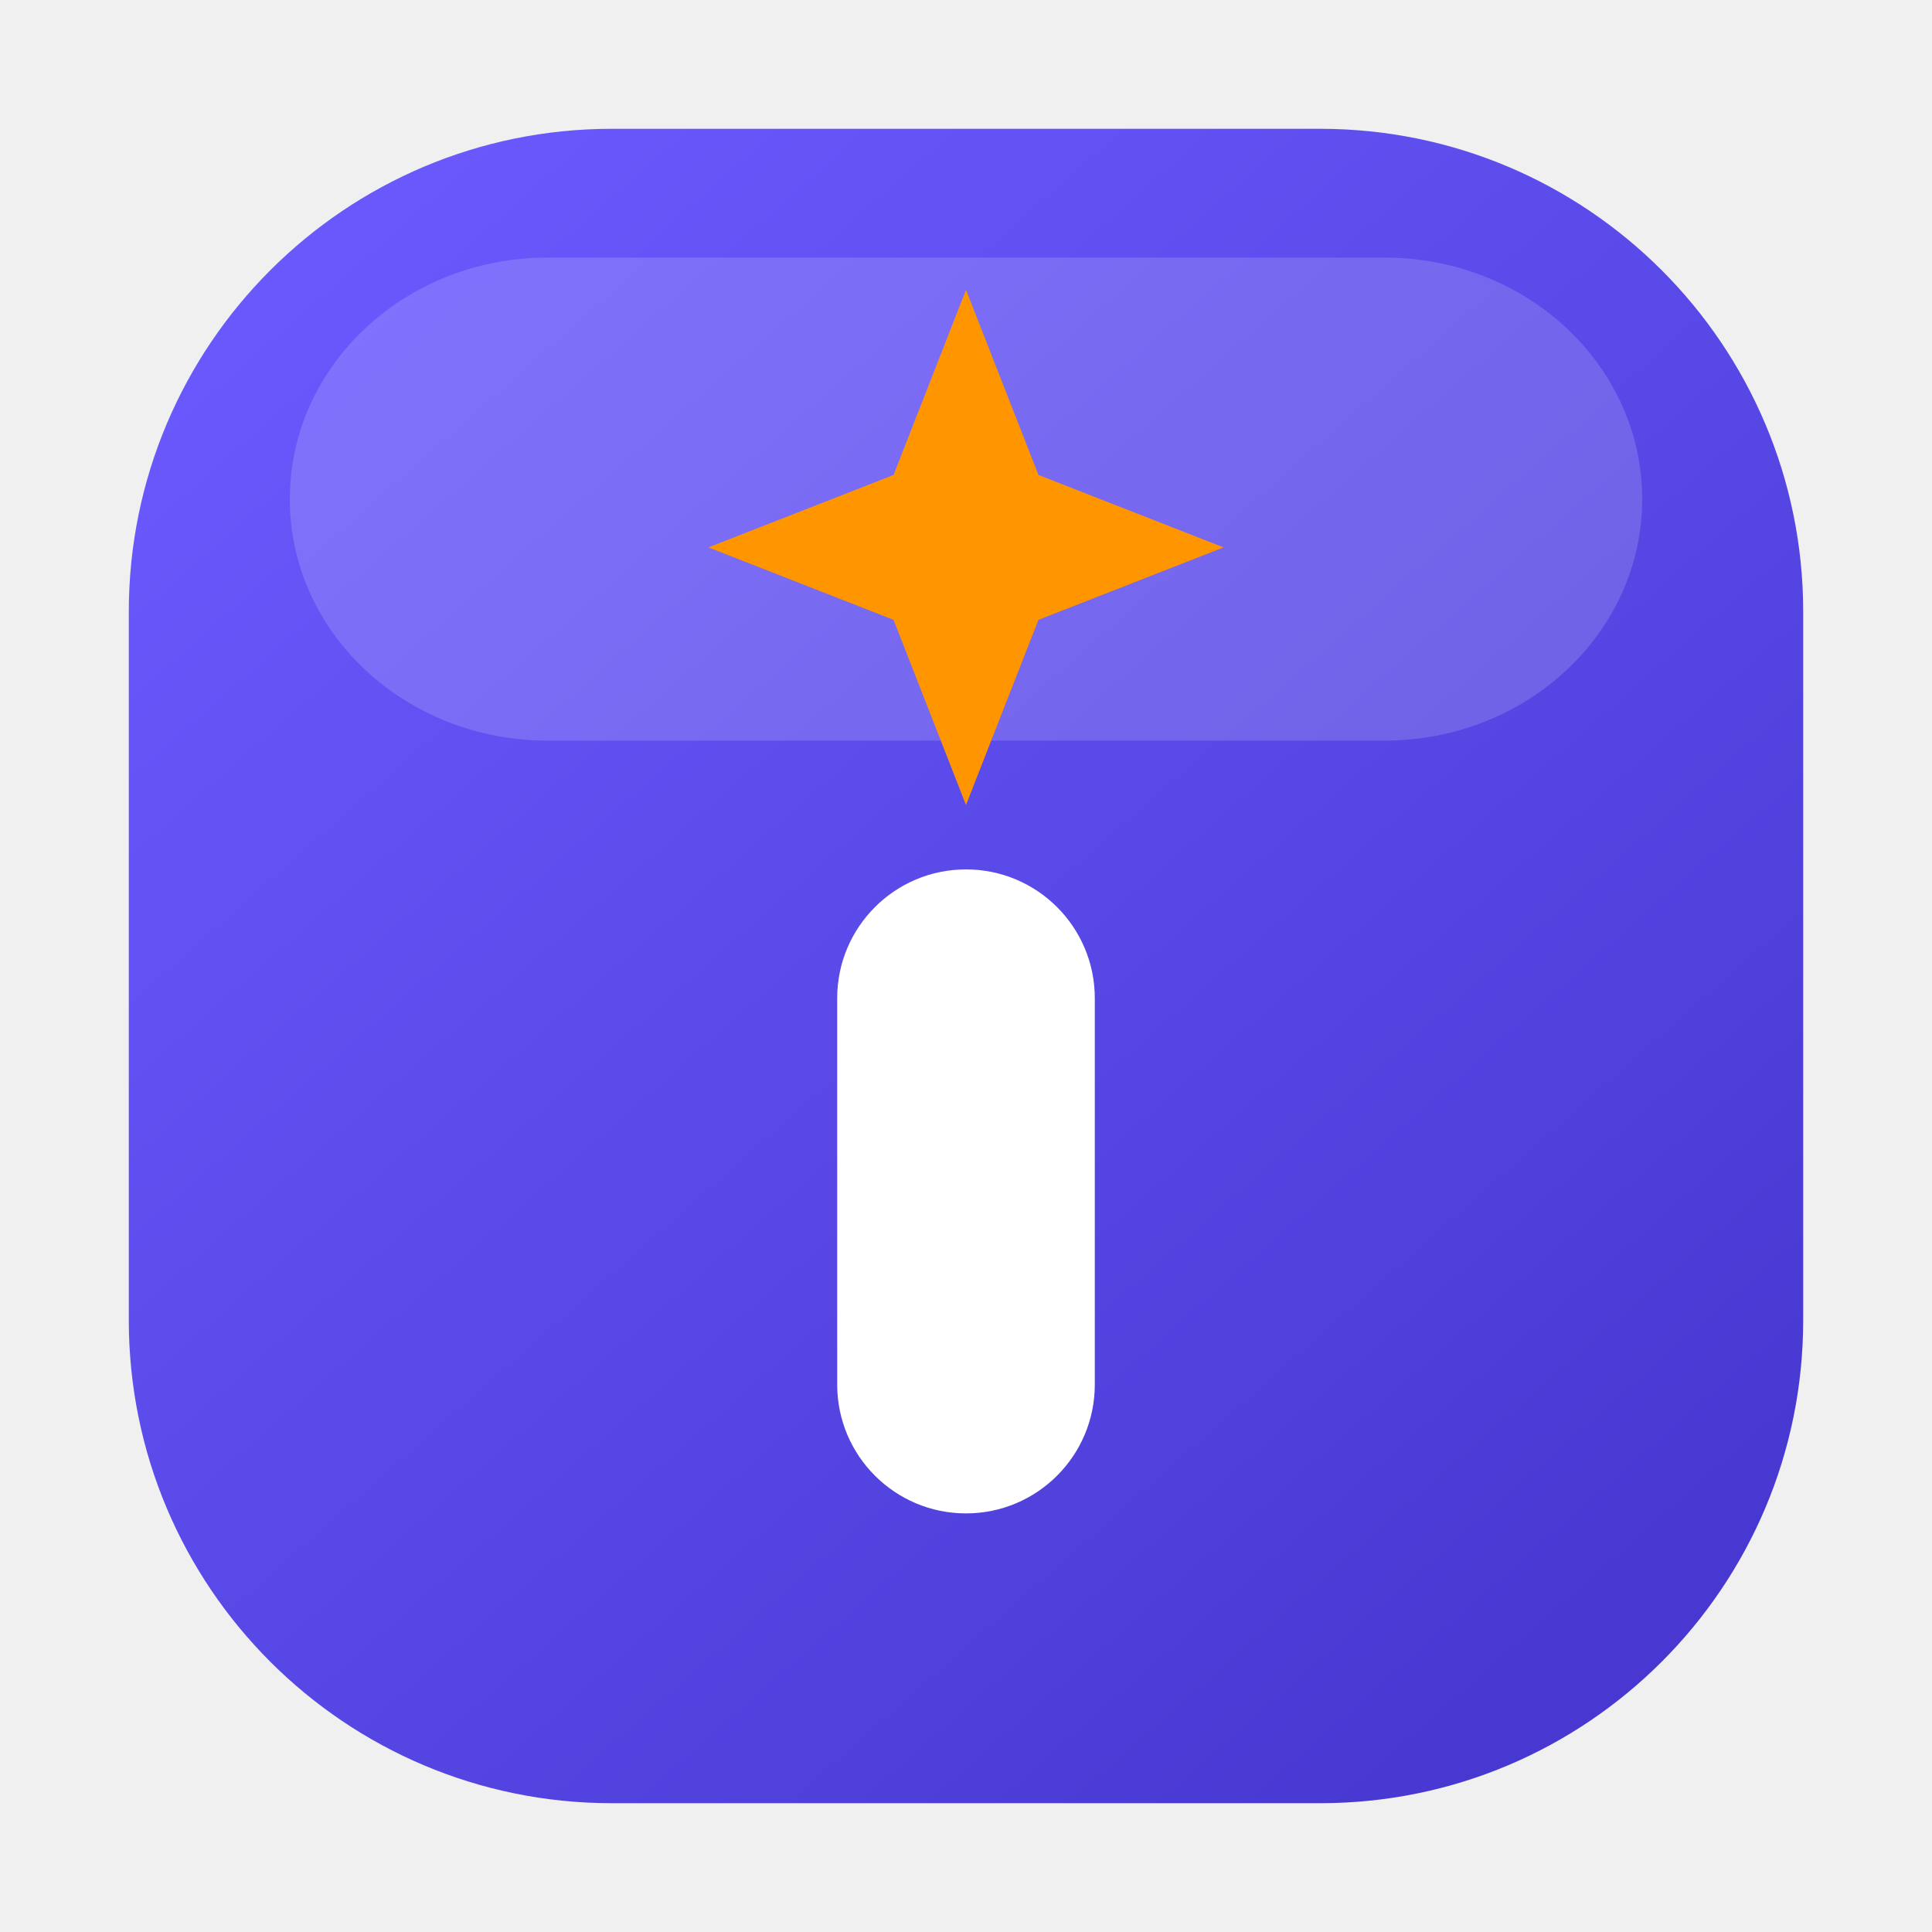
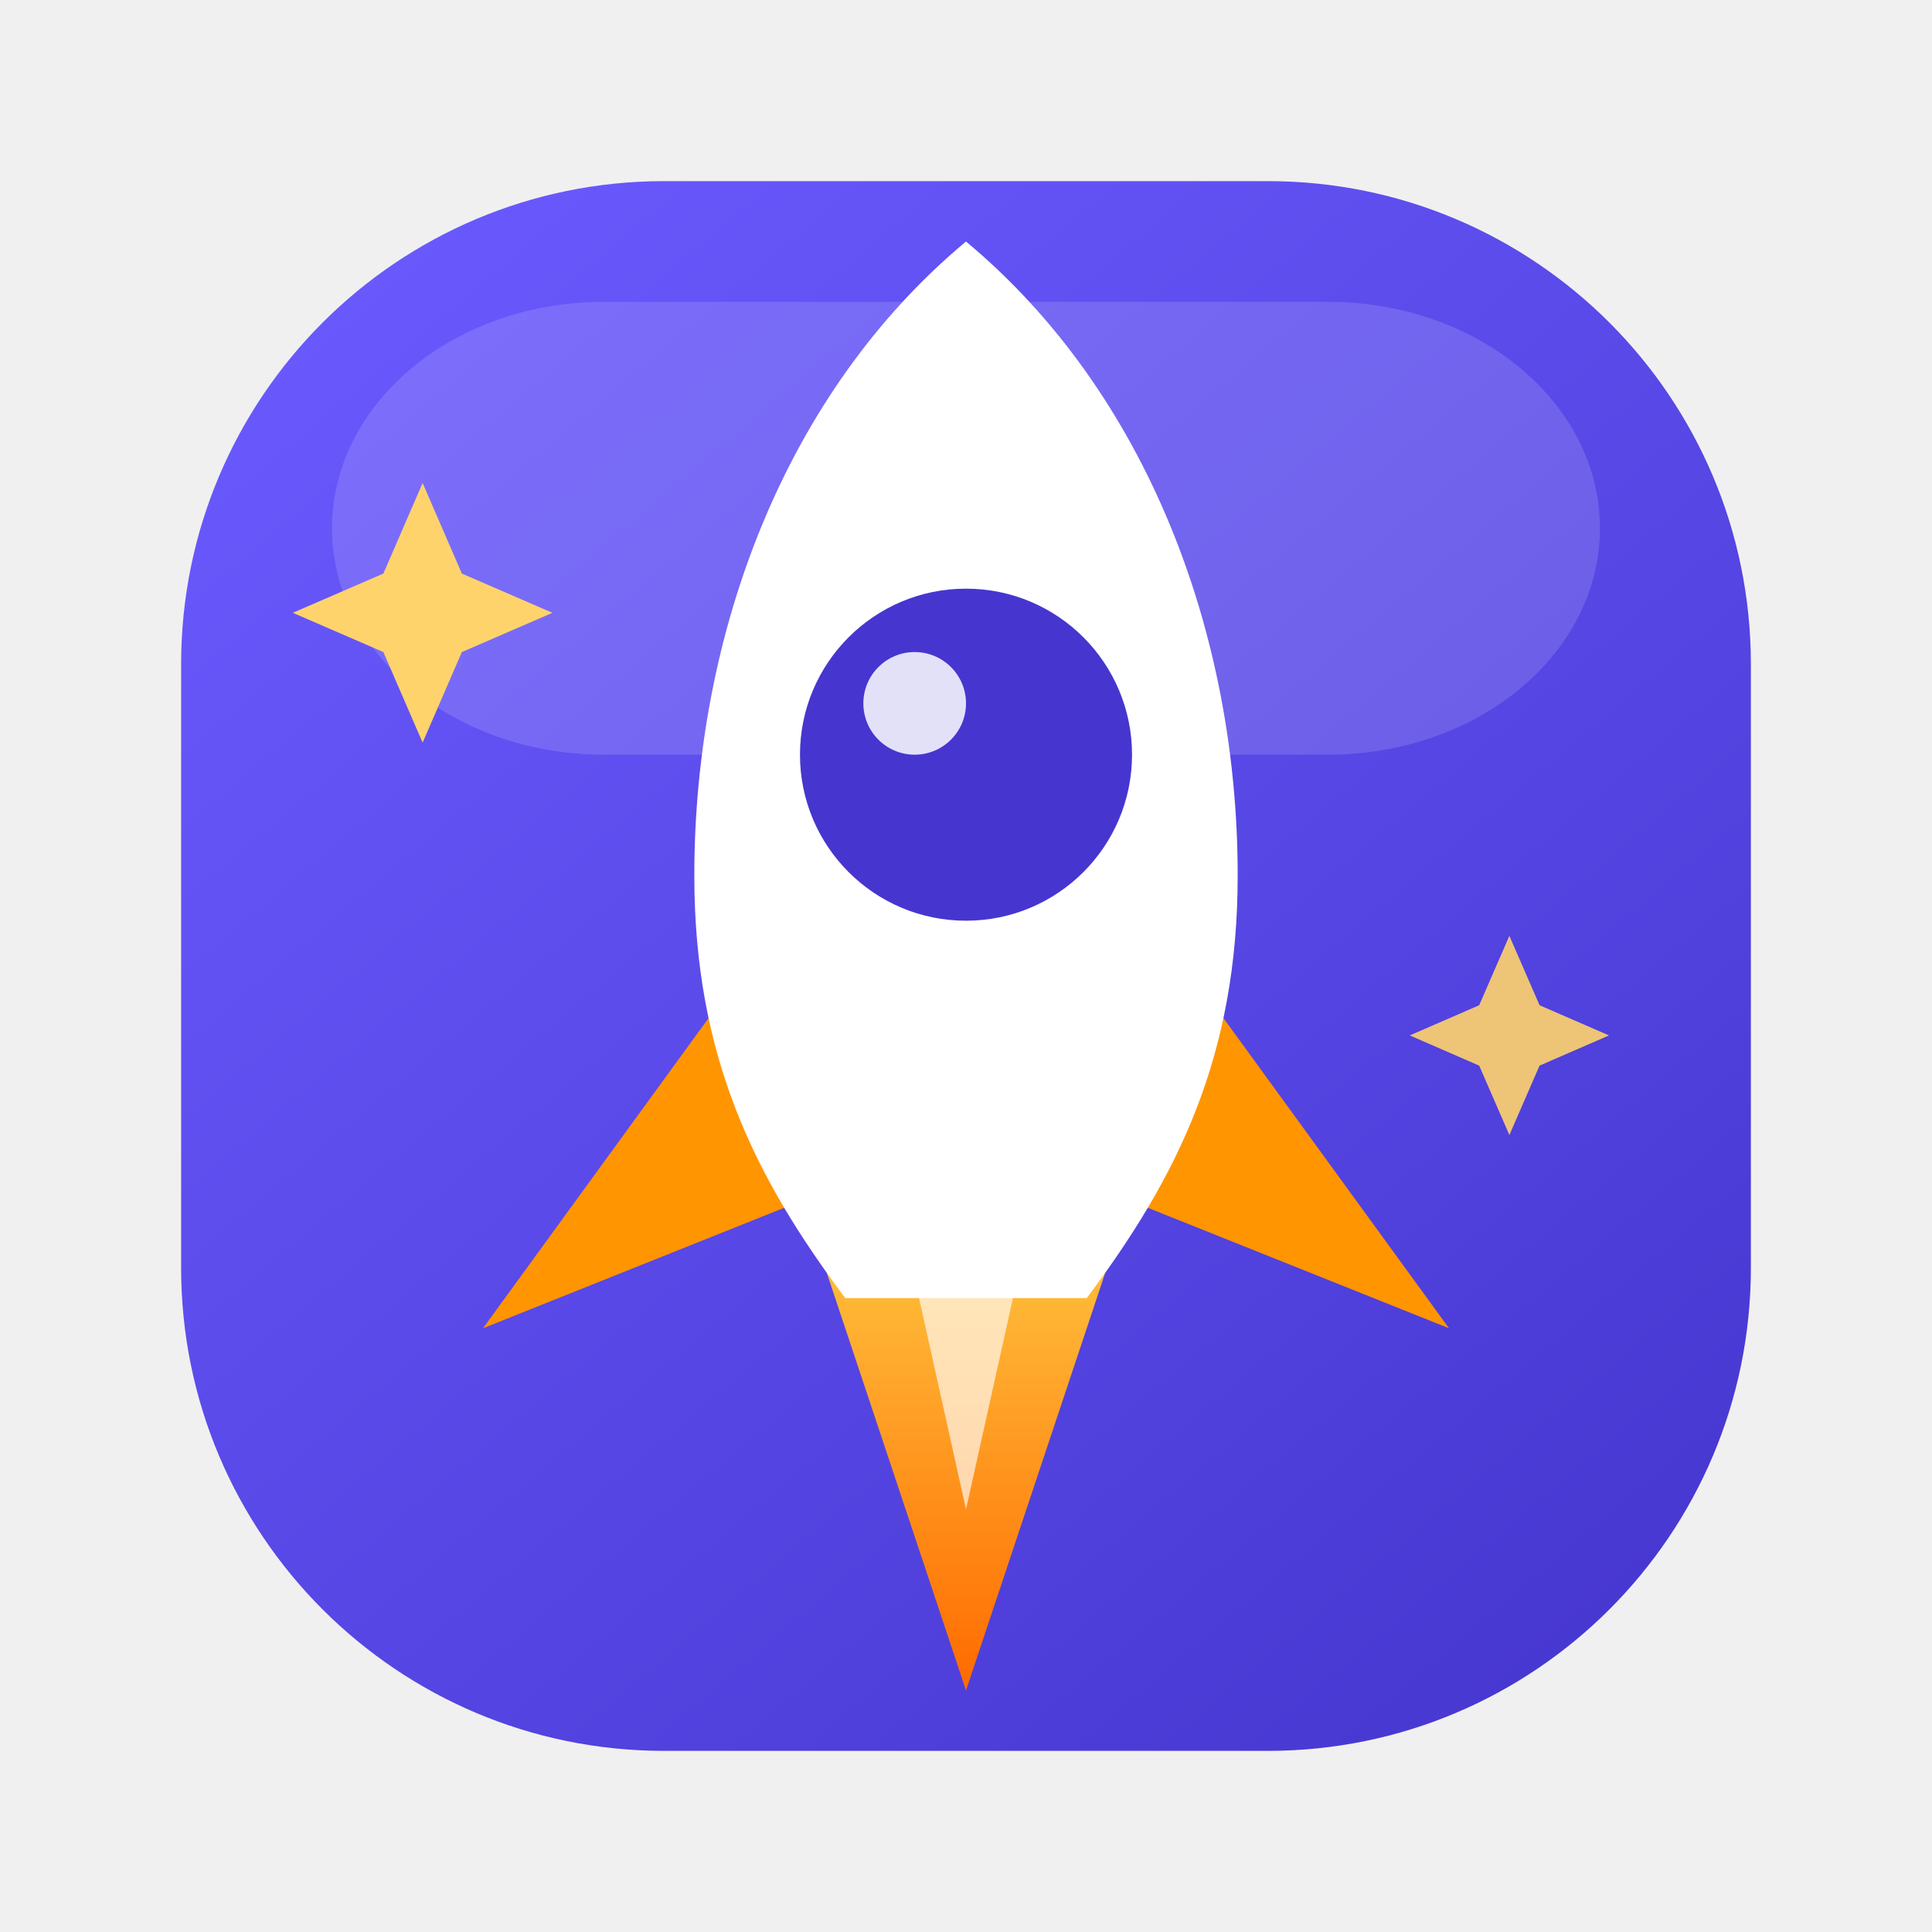
- <svg xmlns="http://www.w3.org/2000/svg" width="120" height="120" viewBox="0 0 120 120" fill="none">
+ <svg xmlns="http://www.w3.org/2000/svg" width="120" height="120" viewBox="0 0 64 64" fill="none">
  <defs>
-     <linearGradient id="il" x1="16" y1="10" x2="104" y2="110" gradientUnits="userSpaceOnUse">
+     <linearGradient id="t" x1="10" y1="6" x2="54" y2="58" gradientUnits="userSpaceOnUse">
      <stop stop-color="#6b5bff" />
      <stop offset="1" stop-color="#4636cf" />
    </linearGradient>
+     <linearGradient id="f" x1="32" y1="41" x2="32" y2="56" gradientUnits="userSpaceOnUse">
+       <stop stop-color="#ffc23d" />
+       <stop offset="1" stop-color="#ff6a00" />
+     </linearGradient>
  </defs>
-   <rect x="8" y="8" width="104" height="104" rx="30" fill="url(#il)" />
-   <rect x="18" y="16" width="84" height="30" rx="16" fill="#ffffff" opacity="0.16" />
-   <rect x="52" y="54" width="16" height="40" rx="8" fill="#ffffff" />
-   <path d="M60 18 L64.5 29.5 L76 34 L64.5 38.5 L60 50 L55.5 38.5 L44 34 L55.5 29.5 Z" fill="#ff9500" />
+   <rect x="6" y="6" width="52" height="52" rx="16" fill="url(#t)" />
+   <rect x="11" y="10" width="42" height="15" rx="9" fill="#ffffff" opacity="0.14" />
+   <path d="M24 33 L16 44 L26 40 Z" fill="#ff9500" />
+   <path d="M40 33 L48 44 L38 40 Z" fill="#ff9500" />
+   <path d="M27 41 L32 56 L37 41 Z" fill="url(#f)" />
+   <path d="M30 41 L32 50 L34 41 Z" fill="#ffffff" opacity="0.65" />
+   <path d="M32 8 C38 13 41 21 41 29 C41 35 39 39 36 43 L28 43 C25 39 23 35 23 29 C23 21 26 13 32 8 Z" fill="#ffffff" />
+   <circle cx="32" cy="25" r="5.5" fill="#4636cf" />
+   <circle cx="30.3" cy="23.3" r="1.7" fill="#ffffff" opacity="0.85" />
+   <path d="M14 16 l1.3 3 3 1.3 -3 1.3 -1.3 3 -1.3 -3 -3 -1.3 3 -1.3 z" fill="#ffd36b" />
+   <path d="M50 31 l1 2.3 2.3 1 -2.3 1 -1 2.3 -1 -2.3 -2.3 -1 2.3 -1 z" fill="#ffd36b" opacity="0.9" />
</svg>
